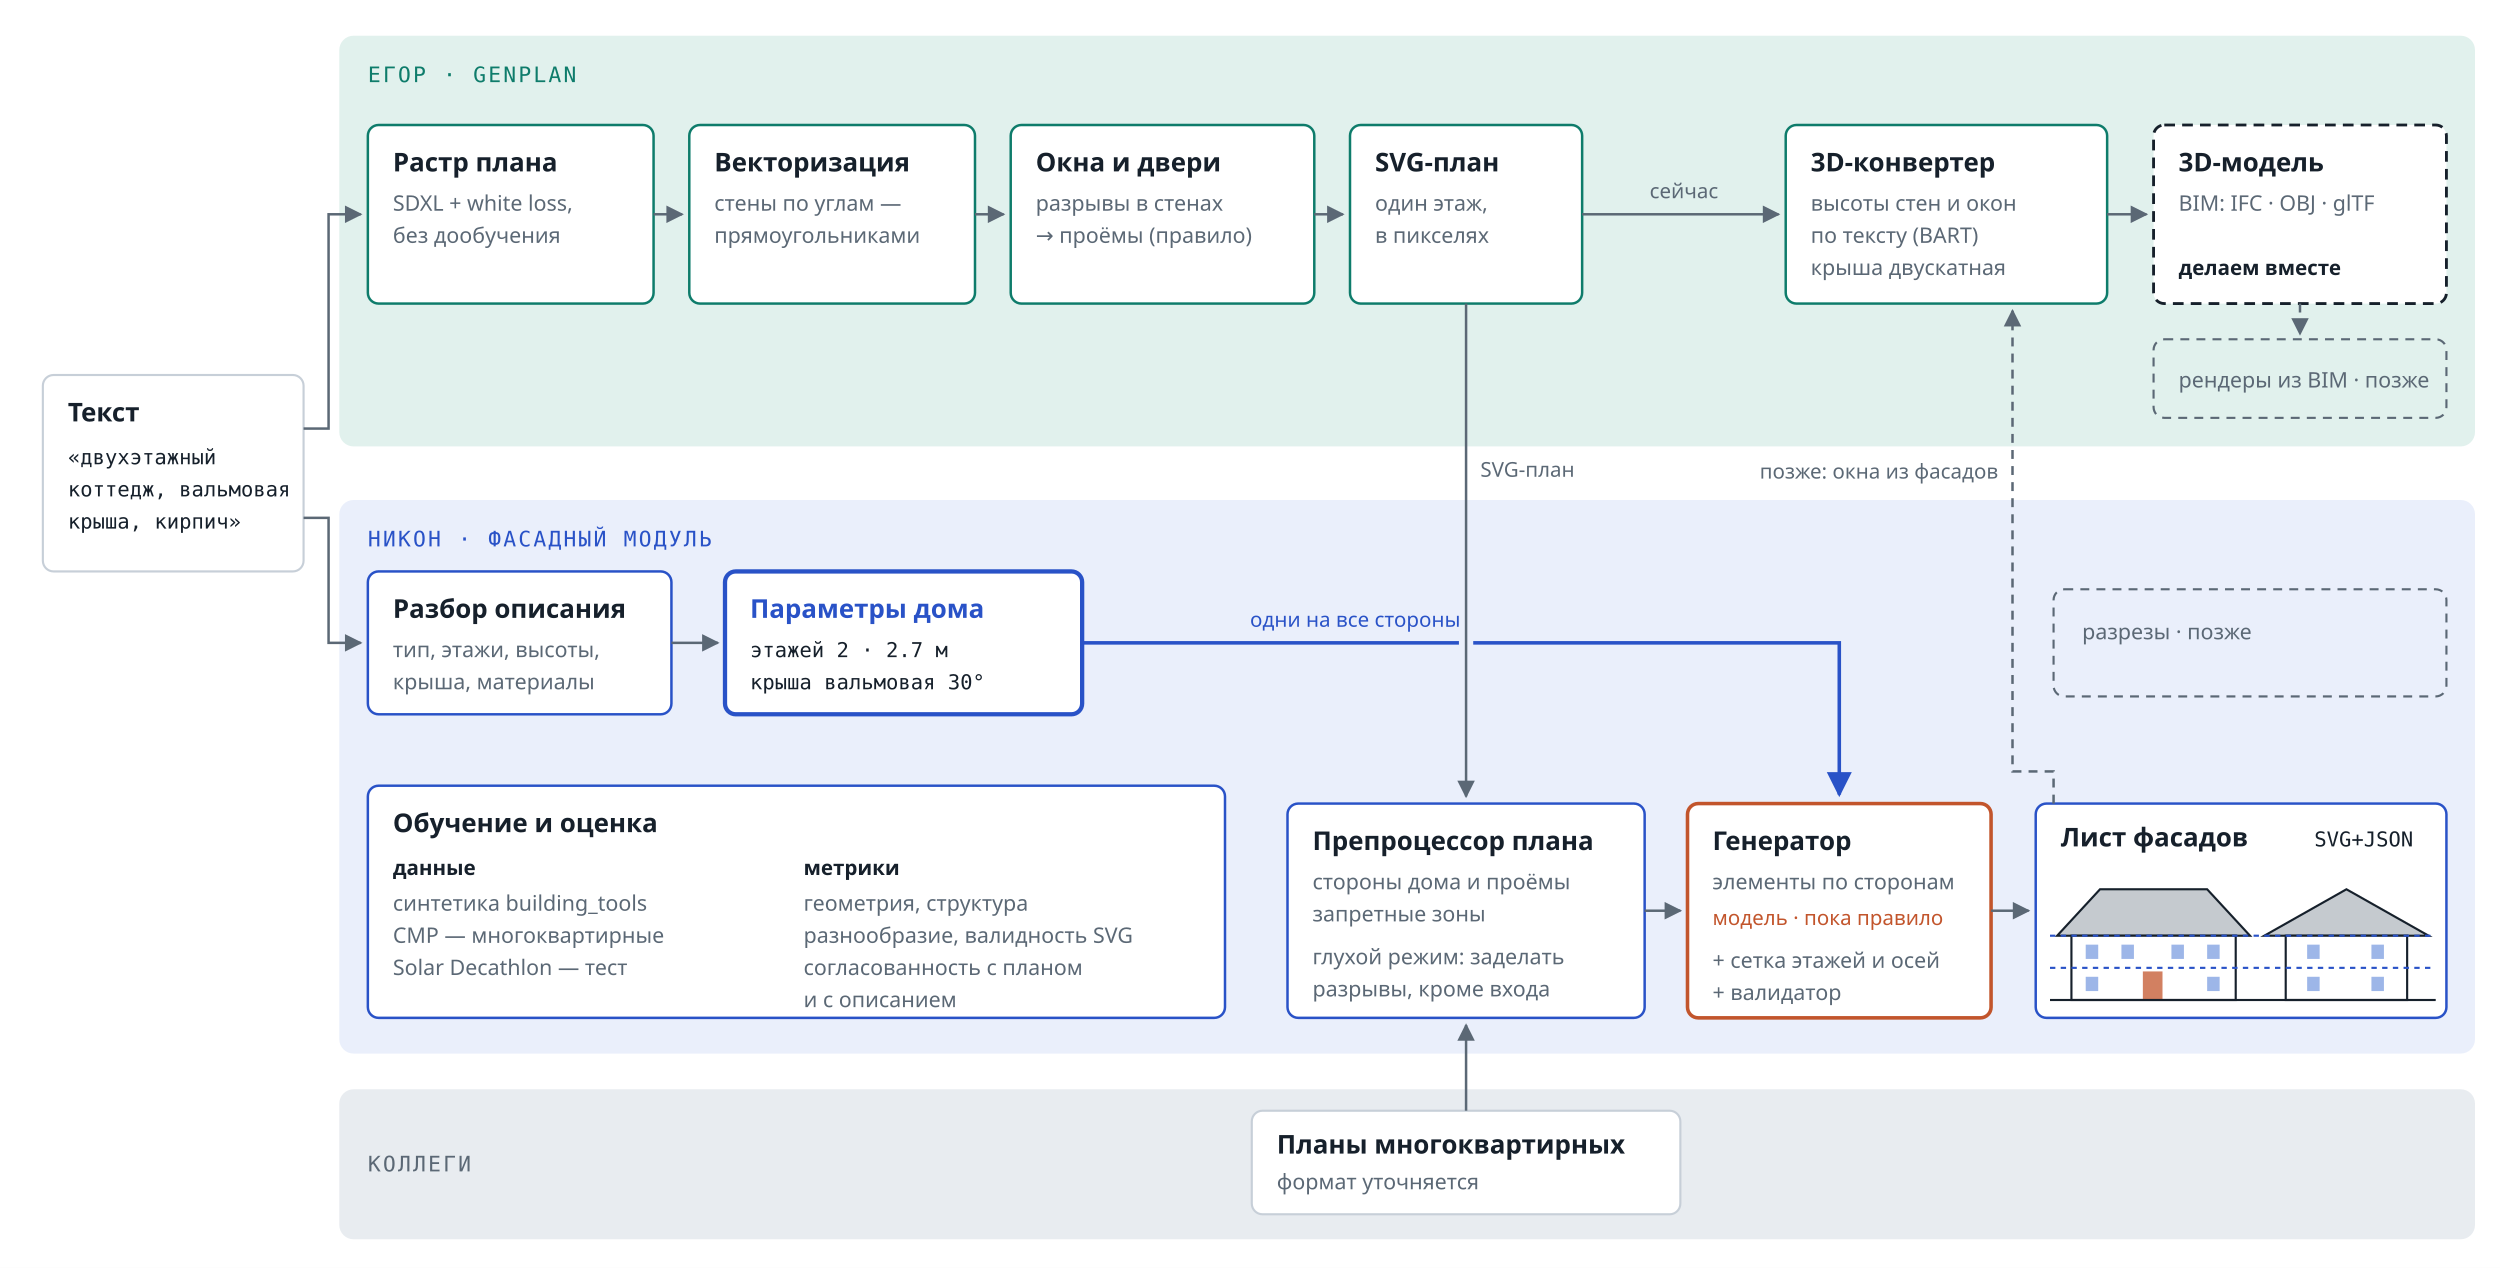
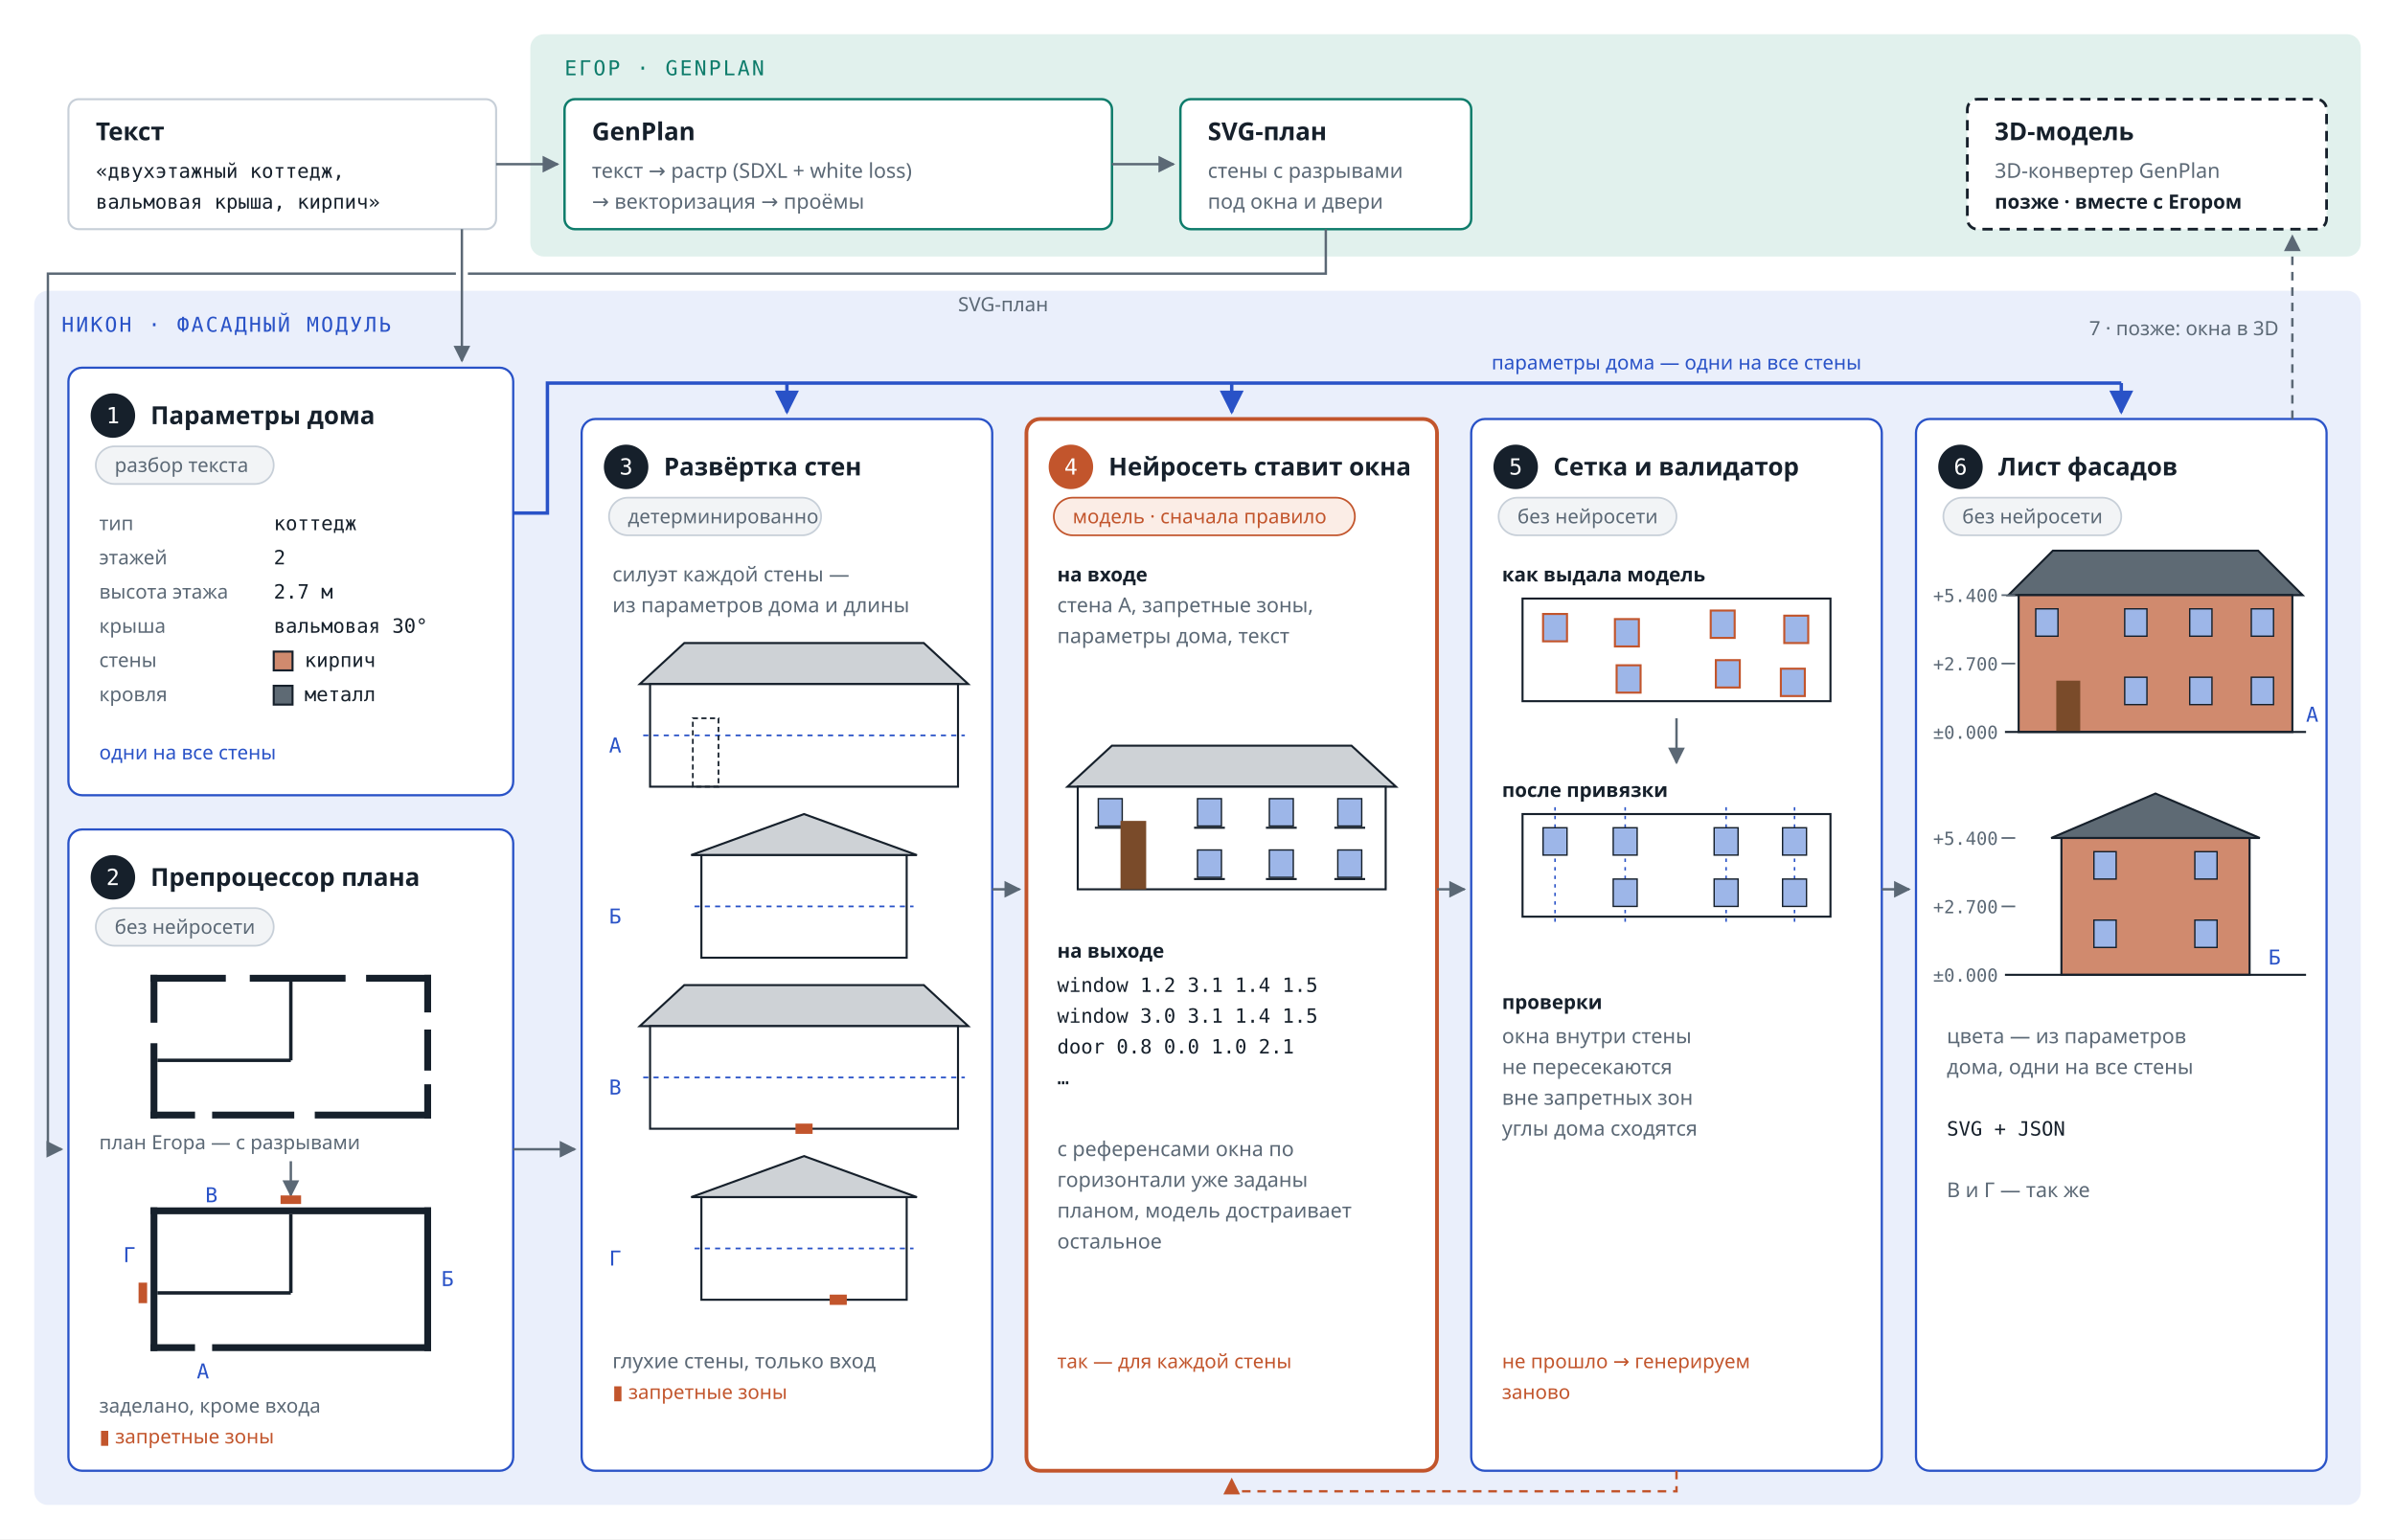
- <svg xmlns="http://www.w3.org/2000/svg" viewBox="0 50 1400 710" width="2800" height="1420" role="img" aria-label="Пайплайн от текста до 3D-модели: полоса Егора — GenPlan от текста до плана и 3D-конвертер; полоса Никона — фасадный модуль от разбора описания и плана до листа фасадов; полоса коллег — планы многоквартирных домов; 3D-модель делается вместе">
-   <rect x="0" y="50" width="1400" height="710" fill="#FFFFFF" />
+ <svg xmlns="http://www.w3.org/2000/svg" viewBox="0 0 1400 900" width="2800" height="1800" role="img" aria-label="Фасадный модуль по шагам: 1 параметры дома из текста, 2 препроцессор плана GenPlan, 3 развёртка глухих стен, 4 нейросеть ставит окна на каждую стену, 5 привязка к сетке и валидатор, 6 лист раскрашенных фасадов, 7 позже окна уходят в 3D-модель, которую делаем вместе с Егором">
+   <rect width="1400" height="900" fill="#FFFFFF" />
  <defs>
    <style>
  .lane-egor { fill: #E1F1ED; }
  .lane-mine { fill: #EAEFFB; }
-   .lane-other { fill: #E8ECF0; }
  .box { fill: #FFFFFF; stroke: #C7CFD8; stroke-width: 1.2; }
  .box-egor { fill: #FFFFFF; stroke: #0E7C6B; stroke-width: 1.4; }
-   .box-mine { fill: #FFFFFF; stroke: #2952C7; stroke-width: 1.4; }
-   .box-key { fill: #FFFFFF; stroke: #2952C7; stroke-width: 2.4; }
-   .box-model { fill: #FFFFFF; stroke: #C2552C; stroke-width: 2; }
+   .card { fill: #FFFFFF; stroke: #2952C7; stroke-width: 1.3; }
+   .card-model { fill: #FFFFFF; stroke: #C2552C; stroke-width: 2.2; }
  .box-joint { fill: #FFFFFF; stroke: #16202B; stroke-width: 1.6; stroke-dasharray: 6 4; }
-   .box-later { fill: none; stroke: #5B6875; stroke-width: 1.2; stroke-dasharray: 5 4; }
+   .n-c { fill: #16202B; }
+   .n-cm { fill: #C2552C; }
+   .n-t { font-family: "IBM Plex Mono", ui-monospace, monospace; font-size: 13px; font-weight: 500; fill: #FFFFFF; }
+   .pill { fill: #F2F4F6; stroke: #C7CFD8; stroke-width: 1; }
+   .pill-m { fill: #FBEDE6; stroke: #C2552C; stroke-width: 1; }
+   .pill-t { font-family: "Golos Text", system-ui, sans-serif; font-size: 11.5px; fill: #5B6875; }
+   .pill-tm { font-family: "Golos Text", system-ui, sans-serif; font-size: 11.5px; fill: #C2552C; font-weight: 500; }
  .lane-t { font-family: "IBM Plex Mono", ui-monospace, monospace; font-size: 12px; font-weight: 500; letter-spacing: 0.1em; }
  .lt-egor { fill: #0E7C6B; }
  .lt-mine { fill: #2952C7; }
-   .lt-other { fill: #5B6875; }
  .t { font-family: "Golos Text", system-ui, sans-serif; font-size: 14.5px; font-weight: 600; fill: #16202B; }
  .s { font-family: "Golos Text", system-ui, sans-serif; font-size: 12px; fill: #5B6875; }
  .m { font-family: "IBM Plex Mono", ui-monospace, monospace; font-size: 11.5px; fill: #16202B; }
+   .lv { font-family: "IBM Plex Mono", ui-monospace, monospace; font-size: 10.5px; fill: #5B6875; }
  .lbl { font-family: "Golos Text", system-ui, sans-serif; font-size: 11.5px; fill: #5B6875; }
  .lbl-acc { fill: #2952C7; }
-   .lbl-mod { fill: #C2552C; }
+   .lbl-mod { fill: #C2552C; font-weight: 500; }
  .lbl-ink { fill: #16202B; font-weight: 600; }
+   .side { font-family: "IBM Plex Mono", ui-monospace, monospace; font-size: 12px; font-weight: 500; fill: #2952C7; }
  .flow { fill: none; stroke: #5B6875; stroke-width: 1.4; }
  .flow-acc { fill: none; stroke: #2952C7; stroke-width: 2; }
+   .flow-mod { fill: none; stroke: #C2552C; stroke-width: 1.4; stroke-dasharray: 5 4; }
  .flow-later { fill: none; stroke: #5B6875; stroke-width: 1.4; stroke-dasharray: 5 4; }
-   .halo { fill: none; stroke: #EAEFFB; stroke-width: 8; }
+   .halo { fill: none; stroke: #FFFFFF; stroke-width: 7; }
  .head { fill: #5B6875; }
  .head-acc { fill: #2952C7; }
+   .head-mod { fill: #C2552C; }
+   .pw { stroke: #16202B; stroke-width: 4; stroke-linecap: square; }
+   .pi { stroke: #16202B; stroke-width: 2; }
+   .zone { fill: #C2552C; }
  .fw { fill: #FFFFFF; stroke: #16202B; stroke-width: 1.2; }
-   .fr { fill: #5B6875; fill-opacity: 0.35; stroke: #16202B; stroke-width: 1.2; }
-   .fg { fill: #9DB6E8; }
-   .fd { fill: #C2552C; fill-opacity: 0.75; }
-   .eave { stroke: #2952C7; stroke-width: 1.2; stroke-dasharray: 3 3; }
+   .fr { fill: #5B6875; fill-opacity: 0.3; stroke: #16202B; stroke-width: 1.2; }
+   .fg { fill: #9DB6E8; stroke: #16202B; stroke-width: 0.8; }
+   .fg-off { fill: #9DB6E8; stroke: #C2552C; stroke-width: 1.2; }
+   .fd { fill: #7A4B2A; }
+   .fd-o { fill: none; stroke: #16202B; stroke-width: 1; stroke-dasharray: 3 2; }
+   .cw { fill: #D08A6E; stroke: #16202B; stroke-width: 1.2; }
+   .cr { fill: #5E6A74; stroke: #16202B; stroke-width: 1.2; }
+   .floor { stroke: #2952C7; stroke-width: 1; stroke-dasharray: 3 3; }
+   .axis { stroke: #2952C7; stroke-width: 0.9; stroke-dasharray: 2 3; }
  .ground { stroke: #16202B; stroke-width: 1.2; }
+   .tick { stroke: #5B6875; stroke-width: 1; }
+   .sill { stroke: #16202B; stroke-width: 1.2; }
</style>
    <marker id="ah" viewBox="0 0 10 10" refX="9" refY="5" markerWidth="7" markerHeight="7" orient="auto-start-reverse">
      <path d="M0,0 L10,5 L0,10 z" class="head" />
    </marker>
    <marker id="ah-acc" viewBox="0 0 10 10" refX="9" refY="5" markerWidth="7" markerHeight="7" orient="auto-start-reverse">
      <path d="M0,0 L10,5 L0,10 z" class="head-acc" />
    </marker>
+     <marker id="ah-mod" viewBox="0 0 10 10" refX="9" refY="5" markerWidth="7" markerHeight="7" orient="auto-start-reverse">
+       <path d="M0,0 L10,5 L0,10 z" class="head-mod" />
+     </marker>
  </defs>
-   <rect class="lane-egor" x="190" y="70" width="1196" height="230" rx="8" />
-   <rect class="lane-mine" x="190" y="330" width="1196" height="310" rx="8" />
-   <rect class="lane-other" x="190" y="660" width="1196" height="84" rx="8" />
-   <text class="lane-t lt-egor" x="206" y="96">ЕГОР · GENPLAN</text>
-   <text class="lane-t lt-mine" x="206" y="356">НИКОН · ФАСАДНЫЙ МОДУЛЬ</text>
-   <text class="lane-t lt-other" x="206" y="706">КОЛЛЕГИ</text>
-   <rect class="box" x="24" y="260" width="146" height="110" rx="6" />
-   <text class="t" x="38" y="286">Текст</text>
-   <text class="m" x="38" y="310">«двухэтажный</text>
-   <text class="m" x="38" y="328">коттедж, вальмовая</text>
-   <text class="m" x="38" y="346">крыша, кирпич»</text>
-   <polyline class="flow" points="170,290 184,290 184,170 202,170" marker-end="url(#ah)" />
-   <polyline class="flow" points="170,340 184,340 184,410 202,410" marker-end="url(#ah)" />
-   <rect class="box-egor" x="206" y="120" width="160" height="100" rx="6" />
-   <text class="t" x="220" y="146">Растр плана</text>
-   <text class="s" x="220" y="168">SDXL + white loss,</text>
-   <text class="s" x="220" y="186">без дообучения</text>
-   <rect class="box-egor" x="386" y="120" width="160" height="100" rx="6" />
-   <text class="t" x="400" y="146">Векторизация</text>
-   <text class="s" x="400" y="168">стены по углам —</text>
-   <text class="s" x="400" y="186">прямоугольниками</text>
-   <line class="flow" x1="366" y1="170" x2="382" y2="170" marker-end="url(#ah)" />
-   <rect class="box-egor" x="566" y="120" width="170" height="100" rx="6" />
-   <text class="t" x="580" y="146">Окна и двери</text>
-   <text class="s" x="580" y="168">разрывы в стенах</text>
-   <text class="s" x="580" y="186">→ проёмы (правило)</text>
-   <line class="flow" x1="546" y1="170" x2="562" y2="170" marker-end="url(#ah)" />
-   <rect class="box-egor" x="756" y="120" width="130" height="100" rx="6" />
-   <text class="t" x="770" y="146">SVG-план</text>
-   <text class="s" x="770" y="168">один этаж,</text>
-   <text class="s" x="770" y="186">в пикселях</text>
-   <line class="flow" x1="736" y1="170" x2="752" y2="170" marker-end="url(#ah)" />
-   <rect class="box-egor" x="1000" y="120" width="180" height="100" rx="6" />
-   <text class="t" x="1014" y="146">3D-конвертер</text>
-   <text class="s" x="1014" y="168">высоты стен и окон</text>
-   <text class="s" x="1014" y="186">по тексту (BART)</text>
-   <text class="s" x="1014" y="204">крыша двускатная</text>
-   <line class="flow" x1="886" y1="170" x2="996" y2="170" marker-end="url(#ah)" />
-   <text class="lbl" x="943" y="161" text-anchor="middle">сейчас</text>
-   <rect class="box-joint" x="1206" y="120" width="164" height="100" rx="6" />
-   <text class="t" x="1220" y="146">3D-модель</text>
-   <text class="s" x="1220" y="168">BIM: IFC · OBJ · glTF</text>
-   <text class="lbl lbl-ink" x="1220" y="204">делаем вместе</text>
-   <line class="flow" x1="1180" y1="170" x2="1202" y2="170" marker-end="url(#ah)" />
-   <rect class="box-later" x="1206" y="240" width="164" height="44" rx="6" />
-   <text class="s" x="1220" y="267">рендеры из BIM · позже</text>
-   <line class="flow-later" x1="1288" y1="220" x2="1288" y2="237" marker-end="url(#ah)" />
-   <rect class="box-mine" x="206" y="370" width="170" height="80" rx="6" />
-   <text class="t" x="220" y="396">Разбор описания</text>
-   <text class="s" x="220" y="418">тип, этажи, высоты,</text>
-   <text class="s" x="220" y="436">крыша, материалы</text>
-   <rect class="box-key" x="406" y="370" width="200" height="80" rx="6" />
-   <text class="t" x="420" y="396" style="fill: #2952C7">Параметры дома</text>
-   <text class="m" x="420" y="418">этажей 2 · 2.7 м</text>
-   <text class="m" x="420" y="436">крыша вальмовая 30°</text>
-   <line class="flow" x1="376" y1="410" x2="402" y2="410" marker-end="url(#ah)" />
-   <polyline class="flow-acc" points="606,410 1030,410 1030,495" marker-end="url(#ah-acc)" />
-   <text class="lbl lbl-acc" x="700" y="401">одни на все стороны</text>
-   <rect class="box-later" x="1150" y="380" width="220" height="60" rx="6" />
-   <text class="s" x="1166" y="408">разрезы · позже</text>
-   <rect class="box-mine" x="206" y="490" width="480" height="130" rx="6" />
-   <text class="t" x="220" y="516">Обучение и оценка</text>
-   <text class="lbl lbl-ink" x="220" y="540">данные</text>
-   <text class="s" x="220" y="560">синтетика building_tools</text>
-   <text class="s" x="220" y="578">CMP — многоквартирные</text>
-   <text class="s" x="220" y="596">Solar Decathlon — тест</text>
-   <text class="lbl lbl-ink" x="450" y="540">метрики</text>
-   <text class="s" x="450" y="560">геометрия, структура</text>
-   <text class="s" x="450" y="578">разнообразие, валидность SVG</text>
-   <text class="s" x="450" y="596">согласованность с планом</text>
-   <text class="s" x="450" y="614">и с описанием</text>
-   <rect class="box-mine" x="721" y="500" width="200" height="120" rx="6" />
-   <text class="t" x="735" y="526">Препроцессор плана</text>
-   <text class="s" x="735" y="548">стороны дома и проёмы</text>
-   <text class="s" x="735" y="566">запретные зоны</text>
-   <text class="s" x="735" y="590">глухой режим: заделать</text>
-   <text class="s" x="735" y="608">разрывы, кроме входа</text>
-   <line class="halo" x1="821" y1="400" x2="821" y2="420" />
-   <line class="flow" x1="821" y1="220" x2="821" y2="496" marker-end="url(#ah)" />
-   <text class="lbl" x="829" y="317">SVG-план</text>
-   <rect class="box-model" x="945" y="500" width="170" height="120" rx="6" />
-   <text class="t" x="959" y="526">Генератор</text>
-   <text class="s" x="959" y="548">элементы по сторонам</text>
-   <text class="lbl lbl-mod" x="959" y="568">модель · пока правило</text>
-   <text class="s" x="959" y="592">+ сетка этажей и осей</text>
-   <text class="s" x="959" y="610">+ валидатор</text>
-   <line class="flow" x1="921" y1="560" x2="941" y2="560" marker-end="url(#ah)" />
-   <rect class="box-mine" x="1140" y="500" width="230" height="120" rx="6" />
-   <text class="t" x="1154" y="524">Лист фасадов</text>
-   <text class="m" x="1296" y="524">SVG+JSON</text>
-   <line class="flow" x1="1115" y1="560" x2="1136" y2="560" marker-end="url(#ah)" />
-   <polygon class="fr" points="1152,574 1260,574 1236,548 1176,548" />
-   <rect class="fw" x="1160" y="574" width="92" height="36" />
-   <rect class="fg" x="1168" y="579" width="7" height="8" />
-   <rect class="fg" x="1188" y="579" width="7" height="8" />
-   <rect class="fg" x="1216" y="579" width="7" height="8" />
-   <rect class="fg" x="1236" y="579" width="7" height="8" />
-   <rect class="fg" x="1168" y="597" width="7" height="8" />
-   <rect class="fd" x="1200" y="594" width="11" height="16" />
-   <rect class="fg" x="1236" y="597" width="7" height="8" />
-   <polygon class="fr" points="1268,574 1360,574 1314,548" />
-   <rect class="fw" x="1280" y="574" width="68" height="36" />
-   <rect class="fg" x="1292" y="579" width="7" height="8" />
-   <rect class="fg" x="1328" y="579" width="7" height="8" />
-   <rect class="fg" x="1292" y="597" width="7" height="8" />
-   <rect class="fg" x="1328" y="597" width="7" height="8" />
-   <line class="eave" x1="1148" y1="574" x2="1364" y2="574" />
-   <line class="eave" x1="1148" y1="592" x2="1364" y2="592" />
-   <line class="ground" x1="1148" y1="610" x2="1364" y2="610" />
-   <polyline class="flow-later" points="1150,500 1150,482 1127,482 1127,224" marker-end="url(#ah)" />
-   <text class="lbl" x="1119" y="318" text-anchor="end">позже: окна из фасадов</text>
-   <rect class="box" x="701" y="672" width="240" height="58" rx="6" />
-   <text class="t" x="715" y="696">Планы многоквартирных</text>
-   <text class="s" x="715" y="716">формат уточняется</text>
-   <line class="flow" x1="821" y1="672" x2="821" y2="624" marker-end="url(#ah)" />
+   <rect class="lane-egor" x="310" y="20" width="1070" height="130" rx="8" />
+   <text class="lane-t lt-egor" x="330" y="44">ЕГОР · GENPLAN</text>
+   <rect class="box" x="40" y="58" width="250" height="76" rx="6" />
+   <text class="t" x="56" y="82">Текст</text>
+   <text class="m" x="56" y="104">«двухэтажный коттедж,</text>
+   <text class="m" x="56" y="122">вальмовая крыша, кирпич»</text>
+   <rect class="box-egor" x="330" y="58" width="320" height="76" rx="6" />
+   <text class="t" x="346" y="82">GenPlan</text>
+   <text class="s" x="346" y="104">текст → растр (SDXL + white loss)</text>
+   <text class="s" x="346" y="122">→ векторизация → проёмы</text>
+   <line class="flow" x1="290" y1="96" x2="326" y2="96" marker-end="url(#ah)" />
+   <rect class="box-egor" x="690" y="58" width="170" height="76" rx="6" />
+   <text class="t" x="706" y="82">SVG-план</text>
+   <text class="s" x="706" y="104">стены с разрывами</text>
+   <text class="s" x="706" y="122">под окна и двери</text>
+   <line class="flow" x1="650" y1="96" x2="686" y2="96" marker-end="url(#ah)" />
+   <rect class="box-joint" x="1150" y="58" width="210" height="76" rx="6" />
+   <text class="t" x="1166" y="82">3D-модель</text>
+   <text class="s" x="1166" y="104">3D-конвертер GenPlan</text>
+   <text class="lbl lbl-ink" x="1166" y="122">позже · вместе с Егором</text>
+   <rect class="lane-mine" x="20" y="170" width="1360" height="710" rx="8" />
+   <text class="lane-t lt-mine" x="36" y="194">НИКОН · ФАСАДНЫЙ МОДУЛЬ</text>
+   <polyline class="flow" points="775,134 775,160 28,160 28,672 36,672" marker-end="url(#ah)" />
+   <text class="lbl" x="560" y="182">SVG-план</text>
+   <line class="halo" x1="270" y1="153" x2="270" y2="167" />
+   <line class="flow" x1="270" y1="134" x2="270" y2="211" marker-end="url(#ah)" />
+   <polyline class="flow-acc" points="300,300 320,300 320,224 1240,224" />
+   <line class="flow-acc" x1="460" y1="224" x2="460" y2="241" marker-end="url(#ah-acc)" />
+   <line class="flow-acc" x1="720" y1="224" x2="720" y2="241" marker-end="url(#ah-acc)" />
+   <line class="flow-acc" x1="1240" y1="224" x2="1240" y2="241" marker-end="url(#ah-acc)" />
+   <text class="lbl lbl-acc" x="980" y="216" text-anchor="middle">параметры дома — одни на все стены</text>
+   <rect class="card" x="40" y="215" width="260" height="250" rx="8" />
+   <circle class="n-c" cx="66" cy="243" r="13" />
+   <text class="n-t" x="66" y="247.5" text-anchor="middle">1</text>
+   <text class="t" x="88" y="248">Параметры дома</text>
+   <rect class="pill" x="56" y="261" width="104" height="22" rx="11" />
+   <text class="pill-t" x="67" y="276">разбор текста</text>
+   <text class="lbl" x="58" y="310">тип</text>
+   <text class="m" x="160" y="310">коттедж</text>
+   <text class="lbl" x="58" y="330">этажей</text>
+   <text class="m" x="160" y="330">2</text>
+   <text class="lbl" x="58" y="350">высота этажа</text>
+   <text class="m" x="160" y="350">2.7 м</text>
+   <text class="lbl" x="58" y="370">крыша</text>
+   <text class="m" x="160" y="370">вальмовая 30°</text>
+   <text class="lbl" x="58" y="390">стены</text>
+   <rect class="cw" x="160" y="381" width="11" height="11" />
+   <text class="m" x="178" y="390">кирпич</text>
+   <text class="lbl" x="58" y="410">кровля</text>
+   <rect class="cr" x="160" y="401" width="11" height="11" />
+   <text class="m" x="178" y="410">металл</text>
+   <text class="lbl lbl-acc" x="58" y="444">одни на все стены</text>
+   <rect class="card" x="40" y="485" width="260" height="375" rx="8" />
+   <circle class="n-c" cx="66" cy="513" r="13" />
+   <text class="n-t" x="66" y="517.5" text-anchor="middle">2</text>
+   <text class="t" x="88" y="518">Препроцессор плана</text>
+   <rect class="pill" x="56" y="531" width="104" height="22" rx="11" />
+   <text class="pill-t" x="67" y="546">без нейросети</text>
+   <line class="pw" x1="90" y1="572" x2="130" y2="572" />
+   <line class="pw" x1="148" y1="572" x2="200" y2="572" />
+   <line class="pw" x1="216" y1="572" x2="250" y2="572" />
+   <line class="pw" x1="90" y1="652" x2="112" y2="652" />
+   <line class="pw" x1="126" y1="652" x2="170" y2="652" />
+   <line class="pw" x1="186" y1="652" x2="250" y2="652" />
+   <line class="pw" x1="90" y1="572" x2="90" y2="596" />
+   <line class="pw" x1="90" y1="612" x2="90" y2="652" />
+   <line class="pw" x1="250" y1="572" x2="250" y2="590" />
+   <line class="pw" x1="250" y1="604" x2="250" y2="624" />
+   <line class="pw" x1="250" y1="636" x2="250" y2="652" />
+   <line class="pi" x1="170" y1="574" x2="170" y2="620" />
+   <line class="pi" x1="92" y1="620" x2="170" y2="620" />
+   <text class="lbl" x="58" y="672">план Егора — с разрывами</text>
+   <line class="flow" x1="170" y1="679" x2="170" y2="699" marker-end="url(#ah)" />
+   <line class="pw" x1="90" y1="708" x2="250" y2="708" />
+   <line class="pw" x1="90" y1="788" x2="112" y2="788" />
+   <line class="pw" x1="126" y1="788" x2="250" y2="788" />
+   <line class="pw" x1="90" y1="708" x2="90" y2="788" />
+   <line class="pw" x1="250" y1="708" x2="250" y2="788" />
+   <line class="pi" x1="170" y1="710" x2="170" y2="756" />
+   <line class="pi" x1="92" y1="756" x2="170" y2="756" />
+   <rect class="zone" x="164" y="699" width="12" height="5" />
+   <rect class="zone" x="81" y="750" width="5" height="12" />
+   <text class="side" x="120" y="703">В</text>
+   <text class="side" x="115" y="806">А</text>
+   <text class="side" x="72" y="738">Г</text>
+   <text class="side" x="258" y="752">Б</text>
+   <text class="lbl" x="58" y="826">заделано, кроме входа</text>
+   <text class="lbl lbl-mod" x="58" y="844">▮ запретные зоны</text>
+   <rect class="card" x="340" y="245" width="240" height="615" rx="8" />
+   <circle class="n-c" cx="366" cy="273" r="13" />
+   <text class="n-t" x="366" y="277.5" text-anchor="middle">3</text>
+   <text class="t" x="388" y="278">Развёртка стен</text>
+   <rect class="pill" x="356" y="291" width="124" height="22" rx="11" />
+   <text class="pill-t" x="367" y="306">детерминированно</text>
+   <text class="s" x="358" y="340">силуэт каждой стены —</text>
+   <text class="s" x="358" y="358">из параметров дома и длины</text>
+   <text class="side" x="356" y="440">А</text>
+   <polygon class="fr" points="374,400 566,400 540,376 400,376" />
+   <rect class="fw" x="380" y="400" width="180" height="60" />
+   <line class="floor" x1="376" y1="430" x2="564" y2="430" />
+   <rect class="fd-o" x="405" y="420" width="15" height="40" />
+   <text class="side" x="356" y="540">Б</text>
+   <polygon class="fr" points="404,500 536,500 470,476" />
+   <rect class="fw" x="410" y="500" width="120" height="60" />
+   <line class="floor" x1="406" y1="530" x2="534" y2="530" />
+   <text class="side" x="356" y="640">В</text>
+   <polygon class="fr" points="374,600 566,600 540,576 400,576" />
+   <rect class="fw" x="380" y="600" width="180" height="60" />
+   <line class="floor" x1="376" y1="630" x2="564" y2="630" />
+   <rect class="zone" x="465" y="657" width="10" height="6" />
+   <text class="side" x="356" y="740">Г</text>
+   <polygon class="fr" points="404,700 536,700 470,676" />
+   <rect class="fw" x="410" y="700" width="120" height="60" />
+   <line class="floor" x1="406" y1="730" x2="534" y2="730" />
+   <rect class="zone" x="485" y="757" width="10" height="6" />
+   <text class="s" x="358" y="800">глухие стены, только вход</text>
+   <text class="lbl lbl-mod" x="358" y="818">▮ запретные зоны</text>
+   <rect class="card-model" x="600" y="245" width="240" height="615" rx="8" />
+   <circle class="n-cm" cx="626" cy="273" r="13" />
+   <text class="n-t" x="626" y="277.5" text-anchor="middle">4</text>
+   <text class="t" x="648" y="278">Нейросеть ставит окна</text>
+   <rect class="pill-m" x="616" y="291" width="176" height="22" rx="11" />
+   <text class="pill-tm" x="627" y="306">модель · сначала правило</text>
+   <text class="lbl lbl-ink" x="618" y="340">на входе</text>
+   <text class="s" x="618" y="358">стена А, запретные зоны,</text>
+   <text class="s" x="618" y="376">параметры дома, текст</text>
+   <polygon class="fr" points="624,460 816,460 790,436 650,436" />
+   <rect class="fw" x="630" y="460" width="180" height="60" />
+   <rect class="fg" x="642" y="467" width="14" height="16" />
+   <line class="sill" x1="640" y1="484" x2="658" y2="484" />
+   <rect class="fg" x="700" y="467" width="14" height="16" />
+   <line class="sill" x1="698" y1="484" x2="716" y2="484" />
+   <rect class="fg" x="742" y="467" width="14" height="16" />
+   <line class="sill" x1="740" y1="484" x2="758" y2="484" />
+   <rect class="fg" x="782" y="467" width="14" height="16" />
+   <line class="sill" x1="780" y1="484" x2="798" y2="484" />
+   <rect class="fg" x="700" y="497" width="14" height="16" />
+   <line class="sill" x1="698" y1="514" x2="716" y2="514" />
+   <rect class="fg" x="742" y="497" width="14" height="16" />
+   <line class="sill" x1="740" y1="514" x2="758" y2="514" />
+   <rect class="fg" x="782" y="497" width="14" height="16" />
+   <line class="sill" x1="780" y1="514" x2="798" y2="514" />
+   <rect class="fd" x="655" y="480" width="15" height="40" />
+   <text class="lbl lbl-ink" x="618" y="560">на выходе</text>
+   <text class="m" x="618" y="580">window 1.2 3.1 1.4 1.5</text>
+   <text class="m" x="618" y="598">window 3.0 3.1 1.4 1.5</text>
+   <text class="m" x="618" y="616">door   0.8 0.0 1.0 2.1</text>
+   <text class="m" x="618" y="634">…</text>
+   <text class="s" x="618" y="676">с референсами окна по</text>
+   <text class="s" x="618" y="694">горизонтали уже заданы</text>
+   <text class="s" x="618" y="712">планом, модель достраивает</text>
+   <text class="s" x="618" y="730">остальное</text>
+   <text class="lbl lbl-mod" x="618" y="800">так — для каждой стены</text>
+   <rect class="card" x="860" y="245" width="240" height="615" rx="8" />
+   <circle class="n-c" cx="886" cy="273" r="13" />
+   <text class="n-t" x="886" y="277.5" text-anchor="middle">5</text>
+   <text class="t" x="908" y="278">Сетка и валидатор</text>
+   <rect class="pill" x="876" y="291" width="104" height="22" rx="11" />
+   <text class="pill-t" x="887" y="306">без нейросети</text>
+   <text class="lbl lbl-ink" x="878" y="340">как выдала модель</text>
+   <rect class="fw" x="890" y="350" width="180" height="60" />
+   <rect class="fg-off" x="902" y="359" width="14" height="16" />
+   <rect class="fg-off" x="944" y="362" width="14" height="16" />
+   <rect class="fg-off" x="1000" y="357" width="14" height="16" />
+   <rect class="fg-off" x="1043" y="360" width="14" height="16" />
+   <rect class="fg-off" x="945" y="389" width="14" height="16" />
+   <rect class="fg-off" x="1003" y="386" width="14" height="16" />
+   <rect class="fg-off" x="1041" y="391" width="14" height="16" />
+   <line class="flow" x1="980" y1="420" x2="980" y2="446" marker-end="url(#ah)" />
+   <text class="lbl lbl-ink" x="878" y="466">после привязки</text>
+   <line class="axis" x1="909" y1="472" x2="909" y2="540" />
+   <line class="axis" x1="950" y1="472" x2="950" y2="540" />
+   <line class="axis" x1="1009" y1="472" x2="1009" y2="540" />
+   <line class="axis" x1="1049" y1="472" x2="1049" y2="540" />
+   <rect class="fw" x="890" y="476" width="180" height="60" style="fill-opacity: 0" />
+   <rect class="fg" x="902" y="484" width="14" height="16" />
+   <rect class="fg" x="943" y="484" width="14" height="16" />
+   <rect class="fg" x="1002" y="484" width="14" height="16" />
+   <rect class="fg" x="1042" y="484" width="14" height="16" />
+   <rect class="fg" x="943" y="514" width="14" height="16" />
+   <rect class="fg" x="1002" y="514" width="14" height="16" />
+   <rect class="fg" x="1042" y="514" width="14" height="16" />
+   <text class="lbl lbl-ink" x="878" y="590">проверки</text>
+   <text class="s" x="878" y="610">окна внутри стены</text>
+   <text class="s" x="878" y="628">не пересекаются</text>
+   <text class="s" x="878" y="646">вне запретных зон</text>
+   <text class="s" x="878" y="664">углы дома сходятся</text>
+   <text class="lbl lbl-mod" x="878" y="800">не прошло → генерируем</text>
+   <text class="lbl lbl-mod" x="878" y="818">заново</text>
+   <polyline class="flow-mod" points="980,860 980,872 720,872 720,865" marker-end="url(#ah-mod)" />
+   <rect class="card" x="1120" y="245" width="240" height="615" rx="8" />
+   <circle class="n-c" cx="1146" cy="273" r="13" />
+   <text class="n-t" x="1146" y="277.5" text-anchor="middle">6</text>
+   <text class="t" x="1168" y="278">Лист фасадов</text>
+   <rect class="pill" x="1136" y="291" width="104" height="22" rx="11" />
+   <text class="pill-t" x="1147" y="306">без нейросети</text>
+   <text class="side" x="1348" y="422">А</text>
+   <polygon class="cr" points="1174,348 1346,348 1320,322 1200,322" />
+   <rect class="cw" x="1180" y="348" width="160" height="80" />
+   <rect class="fg" x="1190" y="356" width="13" height="16" />
+   <rect class="fg" x="1242" y="356" width="13" height="16" />
+   <rect class="fg" x="1280" y="356" width="13" height="16" />
+   <rect class="fg" x="1316" y="356" width="13" height="16" />
+   <rect class="fg" x="1242" y="396" width="13" height="16" />
+   <rect class="fg" x="1280" y="396" width="13" height="16" />
+   <rect class="fg" x="1316" y="396" width="13" height="16" />
+   <rect class="fd" x="1202" y="398" width="14" height="30" />
+   <line class="ground" x1="1172" y1="428" x2="1348" y2="428" />
+   <line class="tick" x1="1170" y1="348" x2="1178" y2="348" />
+   <line class="tick" x1="1170" y1="388" x2="1178" y2="388" />
+   <text class="lv" x="1130" y="352">+5.400</text>
+   <text class="lv" x="1130" y="392">+2.700</text>
+   <text class="lv" x="1130" y="432">±0.000</text>
+   <text class="side" x="1326" y="564">Б</text>
+   <polygon class="cr" points="1199,490 1321,490 1260,464" />
+   <rect class="cw" x="1205" y="490" width="110" height="80" />
+   <rect class="fg" x="1224" y="498" width="13" height="16" />
+   <rect class="fg" x="1283" y="498" width="13" height="16" />
+   <rect class="fg" x="1224" y="538" width="13" height="16" />
+   <rect class="fg" x="1283" y="538" width="13" height="16" />
+   <line class="ground" x1="1172" y1="570" x2="1348" y2="570" />
+   <line class="tick" x1="1170" y1="490" x2="1178" y2="490" />
+   <line class="tick" x1="1170" y1="530" x2="1178" y2="530" />
+   <text class="lv" x="1130" y="494">+5.400</text>
+   <text class="lv" x="1130" y="534">+2.700</text>
+   <text class="lv" x="1130" y="574">±0.000</text>
+   <text class="s" x="1138" y="610">цвета — из параметров</text>
+   <text class="s" x="1138" y="628">дома, одни на все стены</text>
+   <text class="m" x="1138" y="664">SVG + JSON</text>
+   <text class="s" x="1138" y="700">В и Г — так же</text>
+   <line class="flow" x1="300" y1="672" x2="336" y2="672" marker-end="url(#ah)" />
+   <line class="flow" x1="580" y1="520" x2="596" y2="520" marker-end="url(#ah)" />
+   <line class="flow" x1="840" y1="520" x2="856" y2="520" marker-end="url(#ah)" />
+   <line class="flow" x1="1100" y1="520" x2="1116" y2="520" marker-end="url(#ah)" />
+   <line class="flow-later" x1="1340" y1="245" x2="1340" y2="138" marker-end="url(#ah)" />
+   <text class="lbl" x="1332" y="196" text-anchor="end">7 · позже: окна в 3D</text>
</svg>
